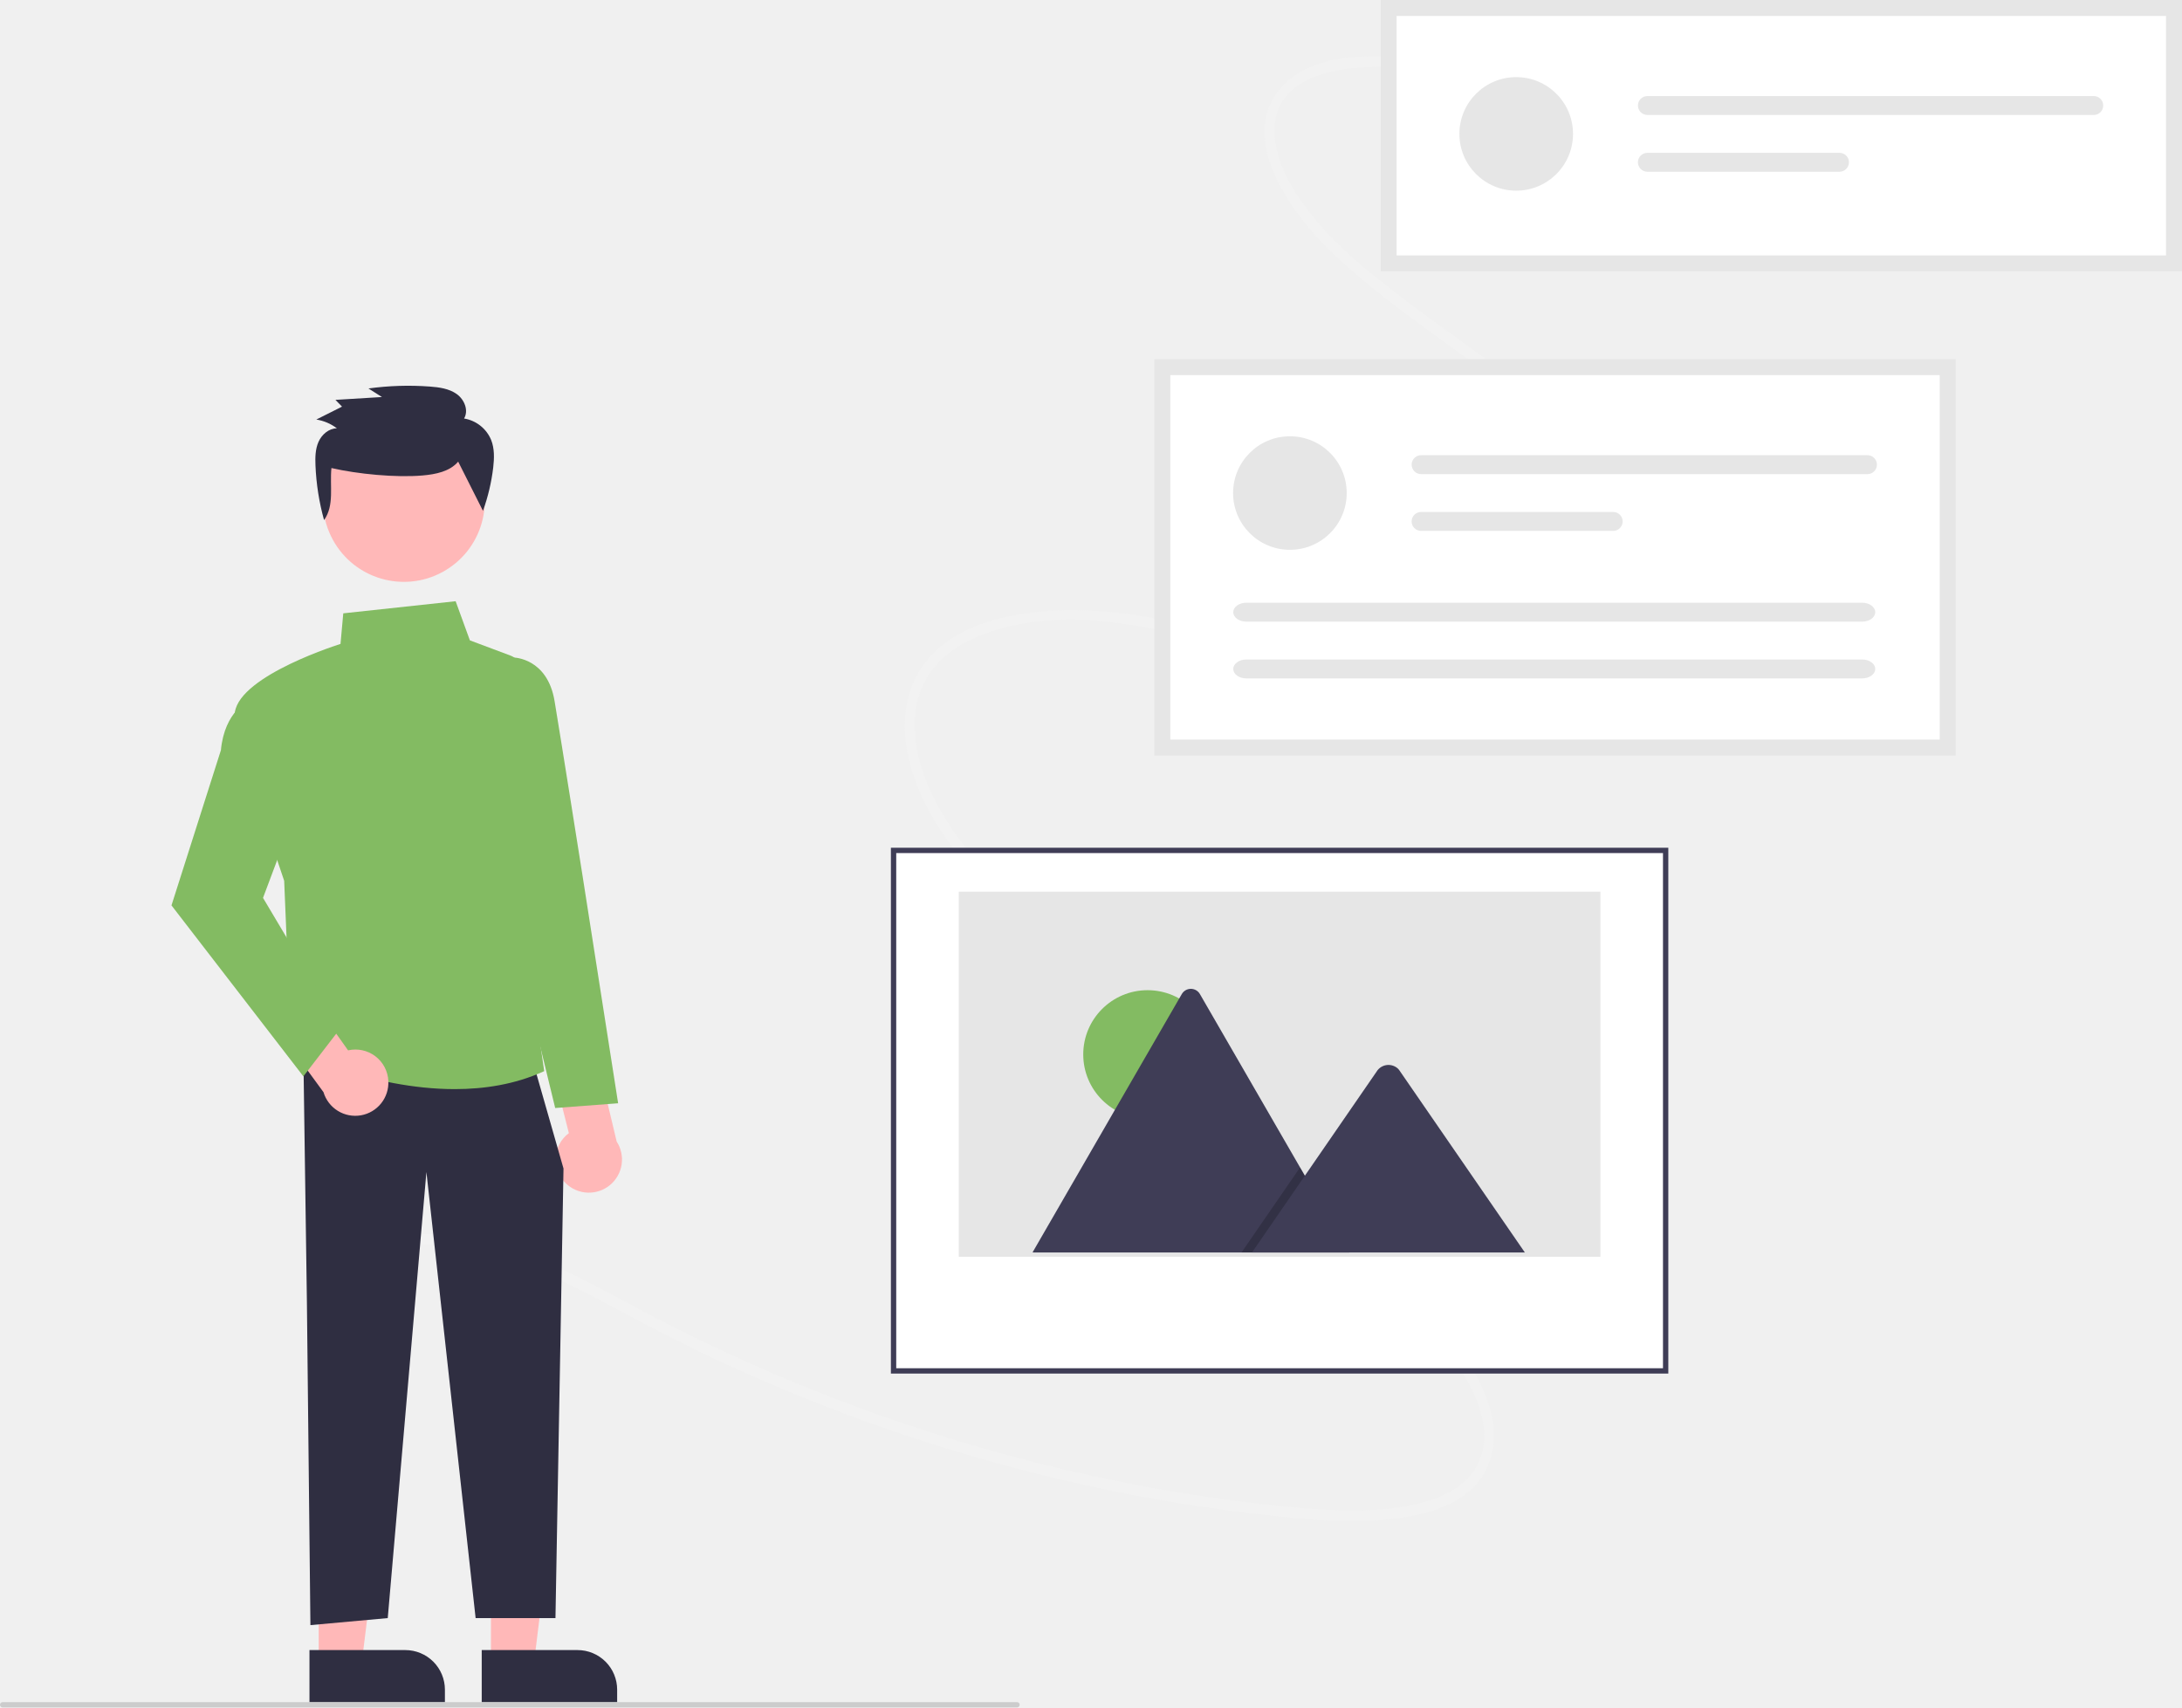
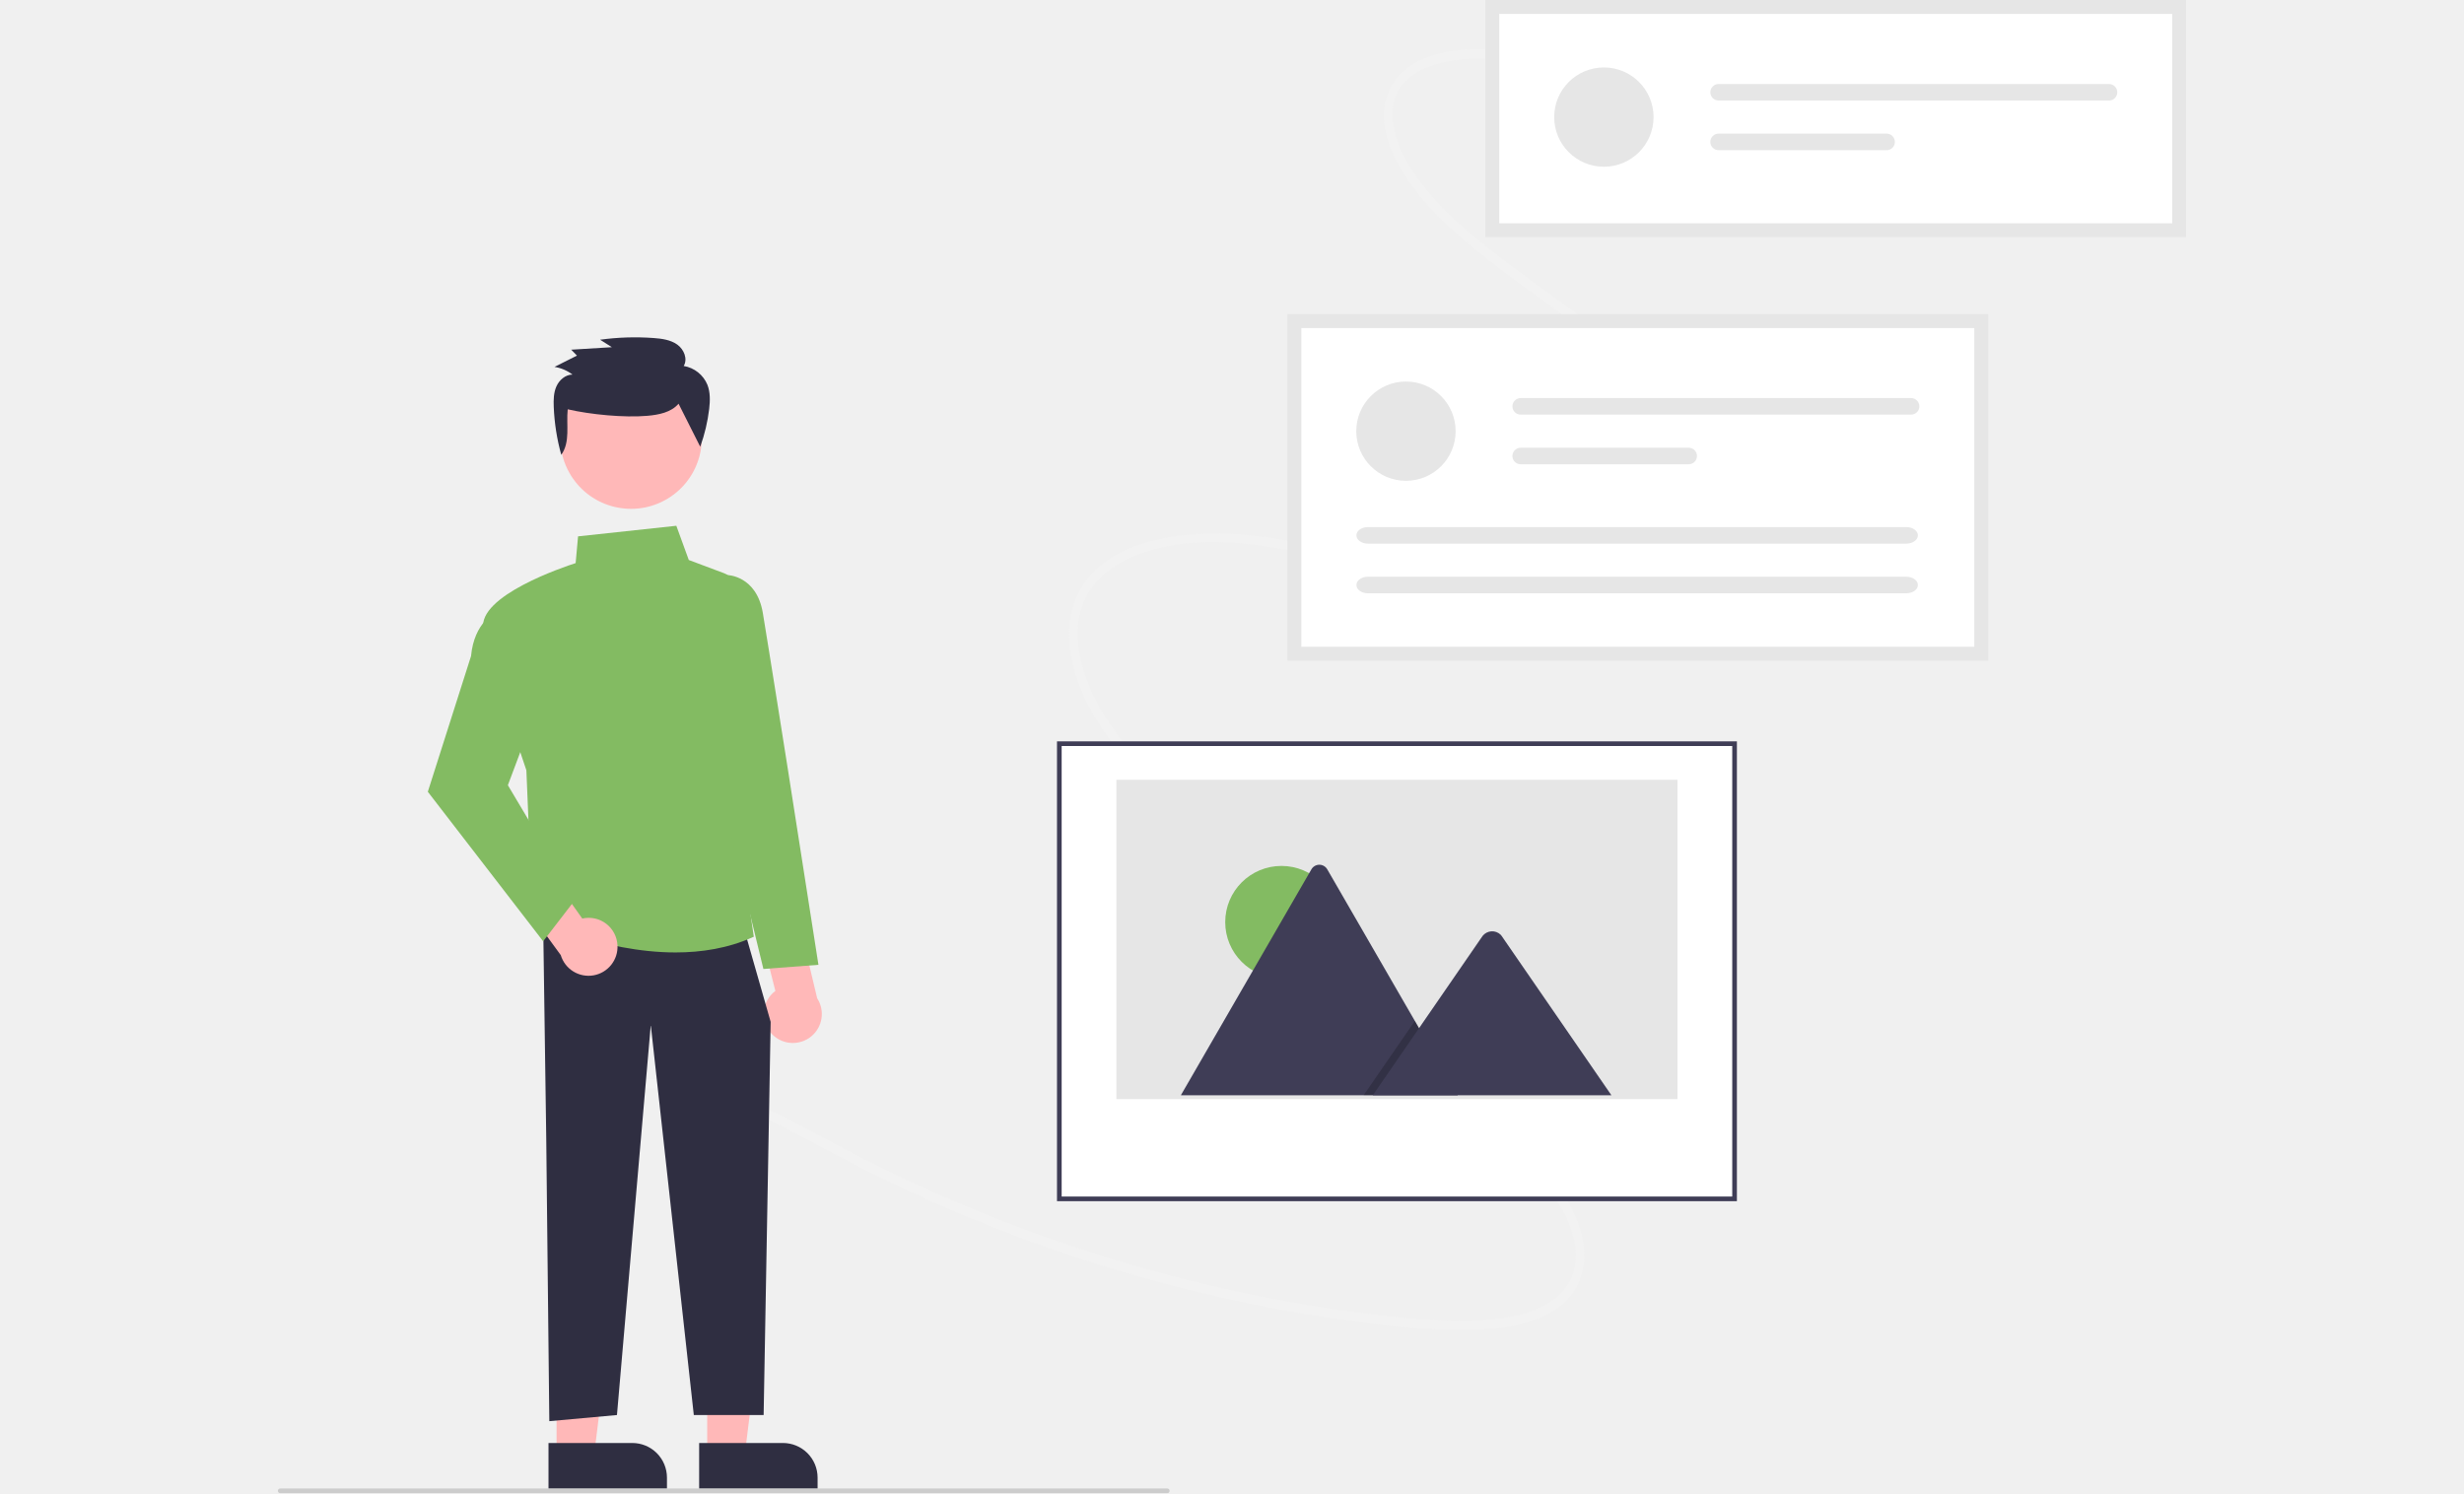
- <svg xmlns="http://www.w3.org/2000/svg" width="653" height="511" viewBox="0 0 653 511" fill="none">
+ <svg xmlns="http://www.w3.org/2000/svg" width="495" height="300" viewBox="0 0 653 511" fill="none">
  <g clip-path="url(#clip0_691_1927)">
    <path d="M115.178 421.106C104.248 413.771 94.007 397.013 103.075 383.012C107.572 376.069 115.419 373.501 122.81 372.745C133.034 371.7 143.375 373.839 152.883 377.071C163.851 380.799 174.145 386.212 184.344 391.668C194.412 397.054 204.533 402.309 214.873 407.141C235.247 416.657 256.206 424.868 277.624 431.724C298.62 438.459 320.019 443.868 341.695 447.92C352.454 449.927 363.281 451.58 374.178 452.881C384.35 454.089 394.602 455.192 404.911 455.149C418.493 455.091 441.162 453.511 446.153 436.144C448.799 426.935 445.218 417.357 440.74 409.91C435.325 400.906 427.893 393.471 420.601 386.222C386.683 352.504 352.684 318.876 318.604 285.338C310.669 277.49 302.627 269.728 295.25 261.281C288.344 253.373 281.764 244.75 277.623 234.762C274.006 226.038 271.887 215.395 275.8 205.95C279.046 198.117 286.029 193.121 293.331 190.2C311.41 182.969 332.094 185.25 350.041 189.221C372.338 194.155 393.654 202.495 415.921 207.547C433.9 211.626 453.97 213.786 472.292 207.64C479.317 205.284 486.214 201.414 490.931 195.136C495.552 188.987 497.172 181.286 496.439 173.815C495.573 164.997 491.897 156.806 487.498 149.557C482.248 141.109 475.843 133.435 468.467 126.759C452.674 112.159 434.549 100.691 417.637 87.617C409.343 81.204 401.058 74.489 394.206 66.362C388.401 59.476 382.483 50.938 381.522 41.303C379.54 21.424 403.59 19.425 416.492 20.149C425.283 20.765 434.021 22.003 442.638 23.852C444.482 24.22 444.858 21.1 443.023 20.733C433.969 18.924 424.808 17.359 415.52 16.963C407.699 16.63 399.37 16.952 391.866 20.173C385.563 22.878 380.243 28.142 378.829 35.337C377.155 43.851 380.997 52.414 385.121 59.141C390.574 68.035 397.91 75.317 405.645 81.938C413.791 88.911 422.422 95.237 431.069 101.512C448.346 114.051 466.701 126.379 479.89 143.858C489.117 156.085 500.14 176.559 489.299 192.373C484.487 199.392 476.678 203.301 469.063 205.445C459.859 208.037 450.286 208.523 440.961 208.036C397.481 205.764 358.681 180.105 314.406 182.788C299.353 183.701 279.672 188.379 272.952 205.204C269.46 213.944 270.585 223.649 273.377 232.062C276.721 242.139 282.704 250.962 289.191 258.915C296.053 267.329 303.712 274.966 311.371 282.551C319.896 290.991 328.425 299.427 336.958 307.858L388.728 359.061L414.451 384.501C422.301 392.266 430.459 399.959 436.706 409.297C441.822 416.942 446.985 428.226 442.365 437.93C438.695 445.637 430.061 448.861 422.719 450.405C413.212 452.403 403.455 452.288 393.953 451.647C382.993 450.909 372.077 449.584 361.242 447.994C338.934 444.706 316.867 439.948 295.187 433.751C273.43 427.548 252.092 419.964 231.302 411.045C220.793 406.536 210.437 401.685 200.233 396.493C189.717 391.137 179.476 385.213 168.797 380.19C159.138 375.646 149.06 371.891 138.447 370.233C129.585 368.848 119.712 368.692 111.072 372.535C108.019 373.877 105.283 375.847 103.041 378.315C100.8 380.784 99.104 383.696 98.063 386.863C96.128 393.325 96.483 400.256 99.069 406.486C101.986 413.518 106.963 419.505 113.346 423.66C114.907 424.708 116.747 422.159 115.178 421.106Z" fill="#F2F2F2" />
    <path d="M653 81.211H413.176V0H653V81.211Z" fill="white" />
    <path d="M498.474 254.509H267.414V410.282H498.474V254.509Z" fill="white" />
    <path d="M499.271 411.078H266.617V253.713H499.271V411.078ZM268.211 409.486H497.677V255.305H268.211V409.486Z" fill="#3F3D56" />
    <path d="M286.938 376.136H478.945V266.867H286.938V376.136Z" fill="#E6E6E6" />
    <path d="M343.424 334.804C354.052 334.804 362.668 326.194 362.668 315.574C362.668 304.953 354.052 296.343 343.424 296.343C332.796 296.343 324.18 304.953 324.18 315.574C324.18 326.194 332.796 334.804 343.424 334.804Z" fill="#83BB62" />
    <path d="M403.771 374.835H309.364C309.246 374.836 309.128 374.827 309.012 374.807L353.661 297.522C353.934 297.041 354.329 296.641 354.807 296.362C355.285 296.083 355.829 295.937 356.382 295.937C356.936 295.937 357.479 296.083 357.957 296.362C358.435 296.641 358.831 297.041 359.103 297.522L389.069 349.386L390.504 351.868L403.771 374.835Z" fill="#3F3D56" />
    <path opacity="0.2" d="M403.772 374.835H371.539L387.362 351.868L388.501 350.213L389.071 349.386L390.506 351.868L403.772 374.835Z" fill="black" />
    <path d="M456.337 374.835H374.684L390.506 351.868L391.645 350.213L412.264 320.283C412.628 319.826 413.085 319.451 413.604 319.181C414.123 318.912 414.694 318.754 415.278 318.72C415.862 318.685 416.446 318.773 416.994 318.979C417.542 319.184 418.04 319.503 418.457 319.913C418.563 320.03 418.663 320.154 418.754 320.283L456.337 374.835Z" fill="#3F3D56" />
    <path d="M582.884 109.874H347.84V223.729H582.884V109.874Z" fill="white" />
    <path d="M386.025 164.547C395.415 164.547 403.027 156.941 403.027 147.558C403.027 138.175 395.415 130.568 386.025 130.568C376.635 130.568 369.023 138.175 369.023 147.558C369.023 156.941 376.635 164.547 386.025 164.547Z" fill="#E6E6E6" />
    <path d="M425.291 136.232C424.539 136.232 423.818 136.53 423.287 137.061C422.756 137.592 422.457 138.312 422.457 139.063C422.457 139.814 422.756 140.534 423.287 141.066C423.818 141.597 424.539 141.895 425.291 141.895H558.875C559.625 141.893 560.344 141.594 560.874 141.063C561.404 140.532 561.702 139.813 561.702 139.063C561.702 138.313 561.404 137.594 560.874 137.063C560.344 136.533 559.625 136.233 558.875 136.232H425.291Z" fill="#E6E6E6" />
    <path d="M425.292 153.221C424.919 153.22 424.551 153.292 424.206 153.433C423.862 153.575 423.549 153.783 423.284 154.045C423.02 154.308 422.811 154.619 422.668 154.963C422.524 155.306 422.45 155.675 422.449 156.047C422.448 156.419 422.521 156.787 422.663 157.131C422.805 157.475 423.013 157.788 423.276 158.052C423.539 158.315 423.851 158.524 424.195 158.667C424.539 158.81 424.908 158.884 425.28 158.884H482.773C483.525 158.884 484.246 158.586 484.777 158.055C485.309 157.524 485.607 156.804 485.607 156.053C485.607 155.302 485.309 154.581 484.777 154.05C484.246 153.519 483.525 153.221 482.773 153.221H425.292Z" fill="#E6E6E6" />
    <path d="M372.984 180.382C370.828 180.382 369.074 181.653 369.074 183.214C369.074 184.775 370.828 186.045 372.984 186.045H557.289C559.444 186.045 561.198 184.775 561.198 183.214C561.198 181.653 559.444 180.382 557.289 180.382H372.984Z" fill="#E6E6E6" />
    <path d="M372.984 197.372C370.828 197.372 369.074 198.642 369.074 200.203C369.074 201.765 370.828 203.035 372.984 203.035H557.289C559.444 203.035 561.198 201.765 561.198 200.203C561.198 198.642 559.444 197.372 557.289 197.372H372.984Z" fill="#E6E6E6" />
    <path d="M585.277 226.118H345.453V107.486H585.277V226.118ZM350.234 221.341H580.497V112.263H350.234V221.341Z" fill="#E6E6E6" />
    <path d="M453.752 57.062C463.141 57.062 470.753 49.455 470.753 40.072C470.753 30.689 463.141 23.083 453.752 23.083C444.362 23.083 436.75 30.689 436.75 40.072C436.75 49.455 444.362 57.062 453.752 57.062Z" fill="#E6E6E6" />
    <path d="M493.017 28.746C492.266 28.746 491.545 29.044 491.014 29.575C490.482 30.107 490.184 30.827 490.184 31.578C490.184 32.329 490.482 33.049 491.014 33.58C491.545 34.111 492.266 34.409 493.017 34.409H626.601C627.352 34.407 628.071 34.108 628.6 33.578C629.13 33.047 629.428 32.328 629.428 31.578C629.428 30.828 629.13 30.109 628.6 29.578C628.071 29.047 627.352 28.748 626.601 28.746H493.017Z" fill="#E6E6E6" />
    <path d="M493.015 45.736C492.642 45.734 492.273 45.806 491.929 45.948C491.584 46.089 491.271 46.297 491.007 46.559C490.743 46.822 490.534 47.134 490.39 47.477C490.247 47.821 490.173 48.189 490.172 48.561C490.171 48.933 490.244 49.302 490.386 49.646C490.527 49.99 490.736 50.303 490.999 50.566C491.262 50.83 491.574 51.039 491.918 51.182C492.262 51.325 492.63 51.398 493.003 51.399H550.496C551.248 51.399 551.968 51.1 552.5 50.569C553.031 50.038 553.33 49.318 553.33 48.567C553.33 47.816 553.031 47.096 552.5 46.565C551.968 46.034 551.248 45.736 550.496 45.736H493.015Z" fill="#E6E6E6" />
    <path d="M653 81.211H413.176V0H653V81.211ZM417.956 76.434H648.219V4.777H417.956V76.434Z" fill="#E6E6E6" />
    <path d="M146.924 497.513L159.821 497.513L165.956 447.803L146.922 447.805L146.924 497.513Z" fill="#FFB8B8" />
    <path d="M184.695 509.479L144.163 509.48L144.162 493.831L172.833 493.83C175.979 493.83 178.996 495.079 181.221 497.301C183.445 499.524 184.695 502.539 184.695 505.682L184.695 509.479Z" fill="#2F2E41" />
    <path d="M95.377 497.513L108.274 497.513L114.409 447.803L95.375 447.805L95.377 497.513Z" fill="#FFB8B8" />
    <path d="M133.148 509.479L92.616 509.481L92.615 493.831L121.286 493.83C124.432 493.83 127.449 495.079 129.674 497.301C131.898 499.524 133.148 502.539 133.148 505.682L133.148 509.479Z" fill="#2F2E41" />
    <path d="M169.394 354.213C168.342 353.227 167.519 352.023 166.984 350.685C166.448 349.347 166.212 347.908 166.293 346.469C166.374 345.03 166.77 343.627 167.453 342.357C168.135 341.088 169.088 339.984 170.244 339.122L164.719 317.284L177.18 310.692L184.55 341.641C185.869 343.677 186.396 346.127 186.029 348.525C185.662 350.923 184.428 353.104 182.56 354.654C180.692 356.203 178.32 357.014 175.893 356.933C173.466 356.852 171.154 355.884 169.394 354.213Z" fill="#FFB8B8" />
    <path d="M90.793 316.07L91.845 389.654L92.896 486.365L116.04 484.262L127.611 350.76L142.338 484.262H166.231L168.637 349.708L160.222 320.274L90.793 316.07Z" fill="#2F2E41" />
    <path d="M136.09 325.951C110.908 325.953 87.73 314.564 87.417 314.408L87.157 314.278L85.044 263.601C84.431 261.81 72.365 226.474 70.321 215.242C68.251 203.863 98.259 193.877 101.903 192.709L102.73 183.555L136.358 179.933L140.621 191.647L152.685 196.167C154.053 196.68 155.185 197.676 155.866 198.968C156.548 200.259 156.732 201.755 156.383 203.172L149.678 230.421L162.867 320.571L162.529 320.724C154.078 324.537 144.957 325.951 136.09 325.951Z" fill="#83BB62" />
    <path d="M166.151 331.607L154.481 283.599L141.832 225.665L148.253 196.791H153.742C153.843 196.791 163.818 196.94 165.966 209.817C168.046 222.289 174.319 261.982 174.382 262.381L184.984 330.186L166.151 331.607Z" fill="#83BB62" />
    <path d="M116.216 323.494C116.148 322.055 115.765 320.648 115.093 319.372C114.422 318.097 113.479 316.984 112.331 316.112C111.183 315.241 109.857 314.631 108.448 314.326C107.038 314.022 105.579 314.03 104.173 314.35L91.128 295.979L78.023 301.178L96.809 326.862C97.504 329.187 99.028 331.176 101.092 332.453C103.156 333.731 105.618 334.207 108.01 333.792C110.402 333.377 112.558 332.099 114.071 330.201C115.583 328.303 116.347 325.917 116.216 323.494Z" fill="#FFB8B8" />
    <path d="M90.791 322.133L51.32 270.964L66.11 224.517C67.193 212.839 74.506 209.579 74.817 209.445L75.292 209.242L88.161 243.537L78.712 268.717L101.905 307.696L90.791 322.133Z" fill="#83BB62" />
    <path d="M132.473 171.172C144.206 164.762 148.519 150.061 142.105 138.336C135.69 126.611 120.979 122.302 109.245 128.711C97.512 135.121 93.2 149.822 99.614 161.547C106.028 173.272 120.739 177.581 132.473 171.172Z" fill="#FFB8B8" />
    <path d="M137.117 138.157C134.61 141.121 130.368 141.957 126.456 142.3C118.509 142.996 106.954 141.867 99.188 140.075C98.634 145.443 100.145 151.232 96.981 155.648C95.498 150.301 94.635 144.802 94.41 139.259C94.314 136.882 94.352 134.422 95.319 132.24C96.286 130.058 98.394 128.205 100.822 128.186C99.018 126.818 96.905 125.915 94.67 125.557L102.358 121.697L100.384 119.671L114.302 118.82L110.271 116.261C116.338 115.428 122.477 115.234 128.585 115.683C131.421 115.892 134.387 116.291 136.685 117.933C138.983 119.575 140.311 122.839 138.884 125.25C140.67 125.543 142.352 126.287 143.77 127.411C145.188 128.536 146.295 130.003 146.987 131.675C148.011 134.27 147.917 137.153 147.602 139.919C147.077 144.342 146.049 148.692 144.535 152.882" fill="#2F2E41" />
    <path d="M304.362 511H0.797C0.585 511 0.383 510.916 0.233 510.767C0.084 510.617 0 510.415 0 510.204C0 509.993 0.084 509.79 0.233 509.641C0.383 509.491 0.585 509.408 0.797 509.408H304.362C304.573 509.408 304.776 509.491 304.925 509.641C305.074 509.79 305.158 509.993 305.158 510.204C305.158 510.415 305.074 510.617 304.925 510.767C304.776 510.916 304.573 511 304.362 511Z" fill="#CCCCCC" />
  </g>
  <defs>
    <clipPath id="clip0_691_1927">
      <rect width="653" height="511" fill="white" />
    </clipPath>
  </defs>
</svg>
